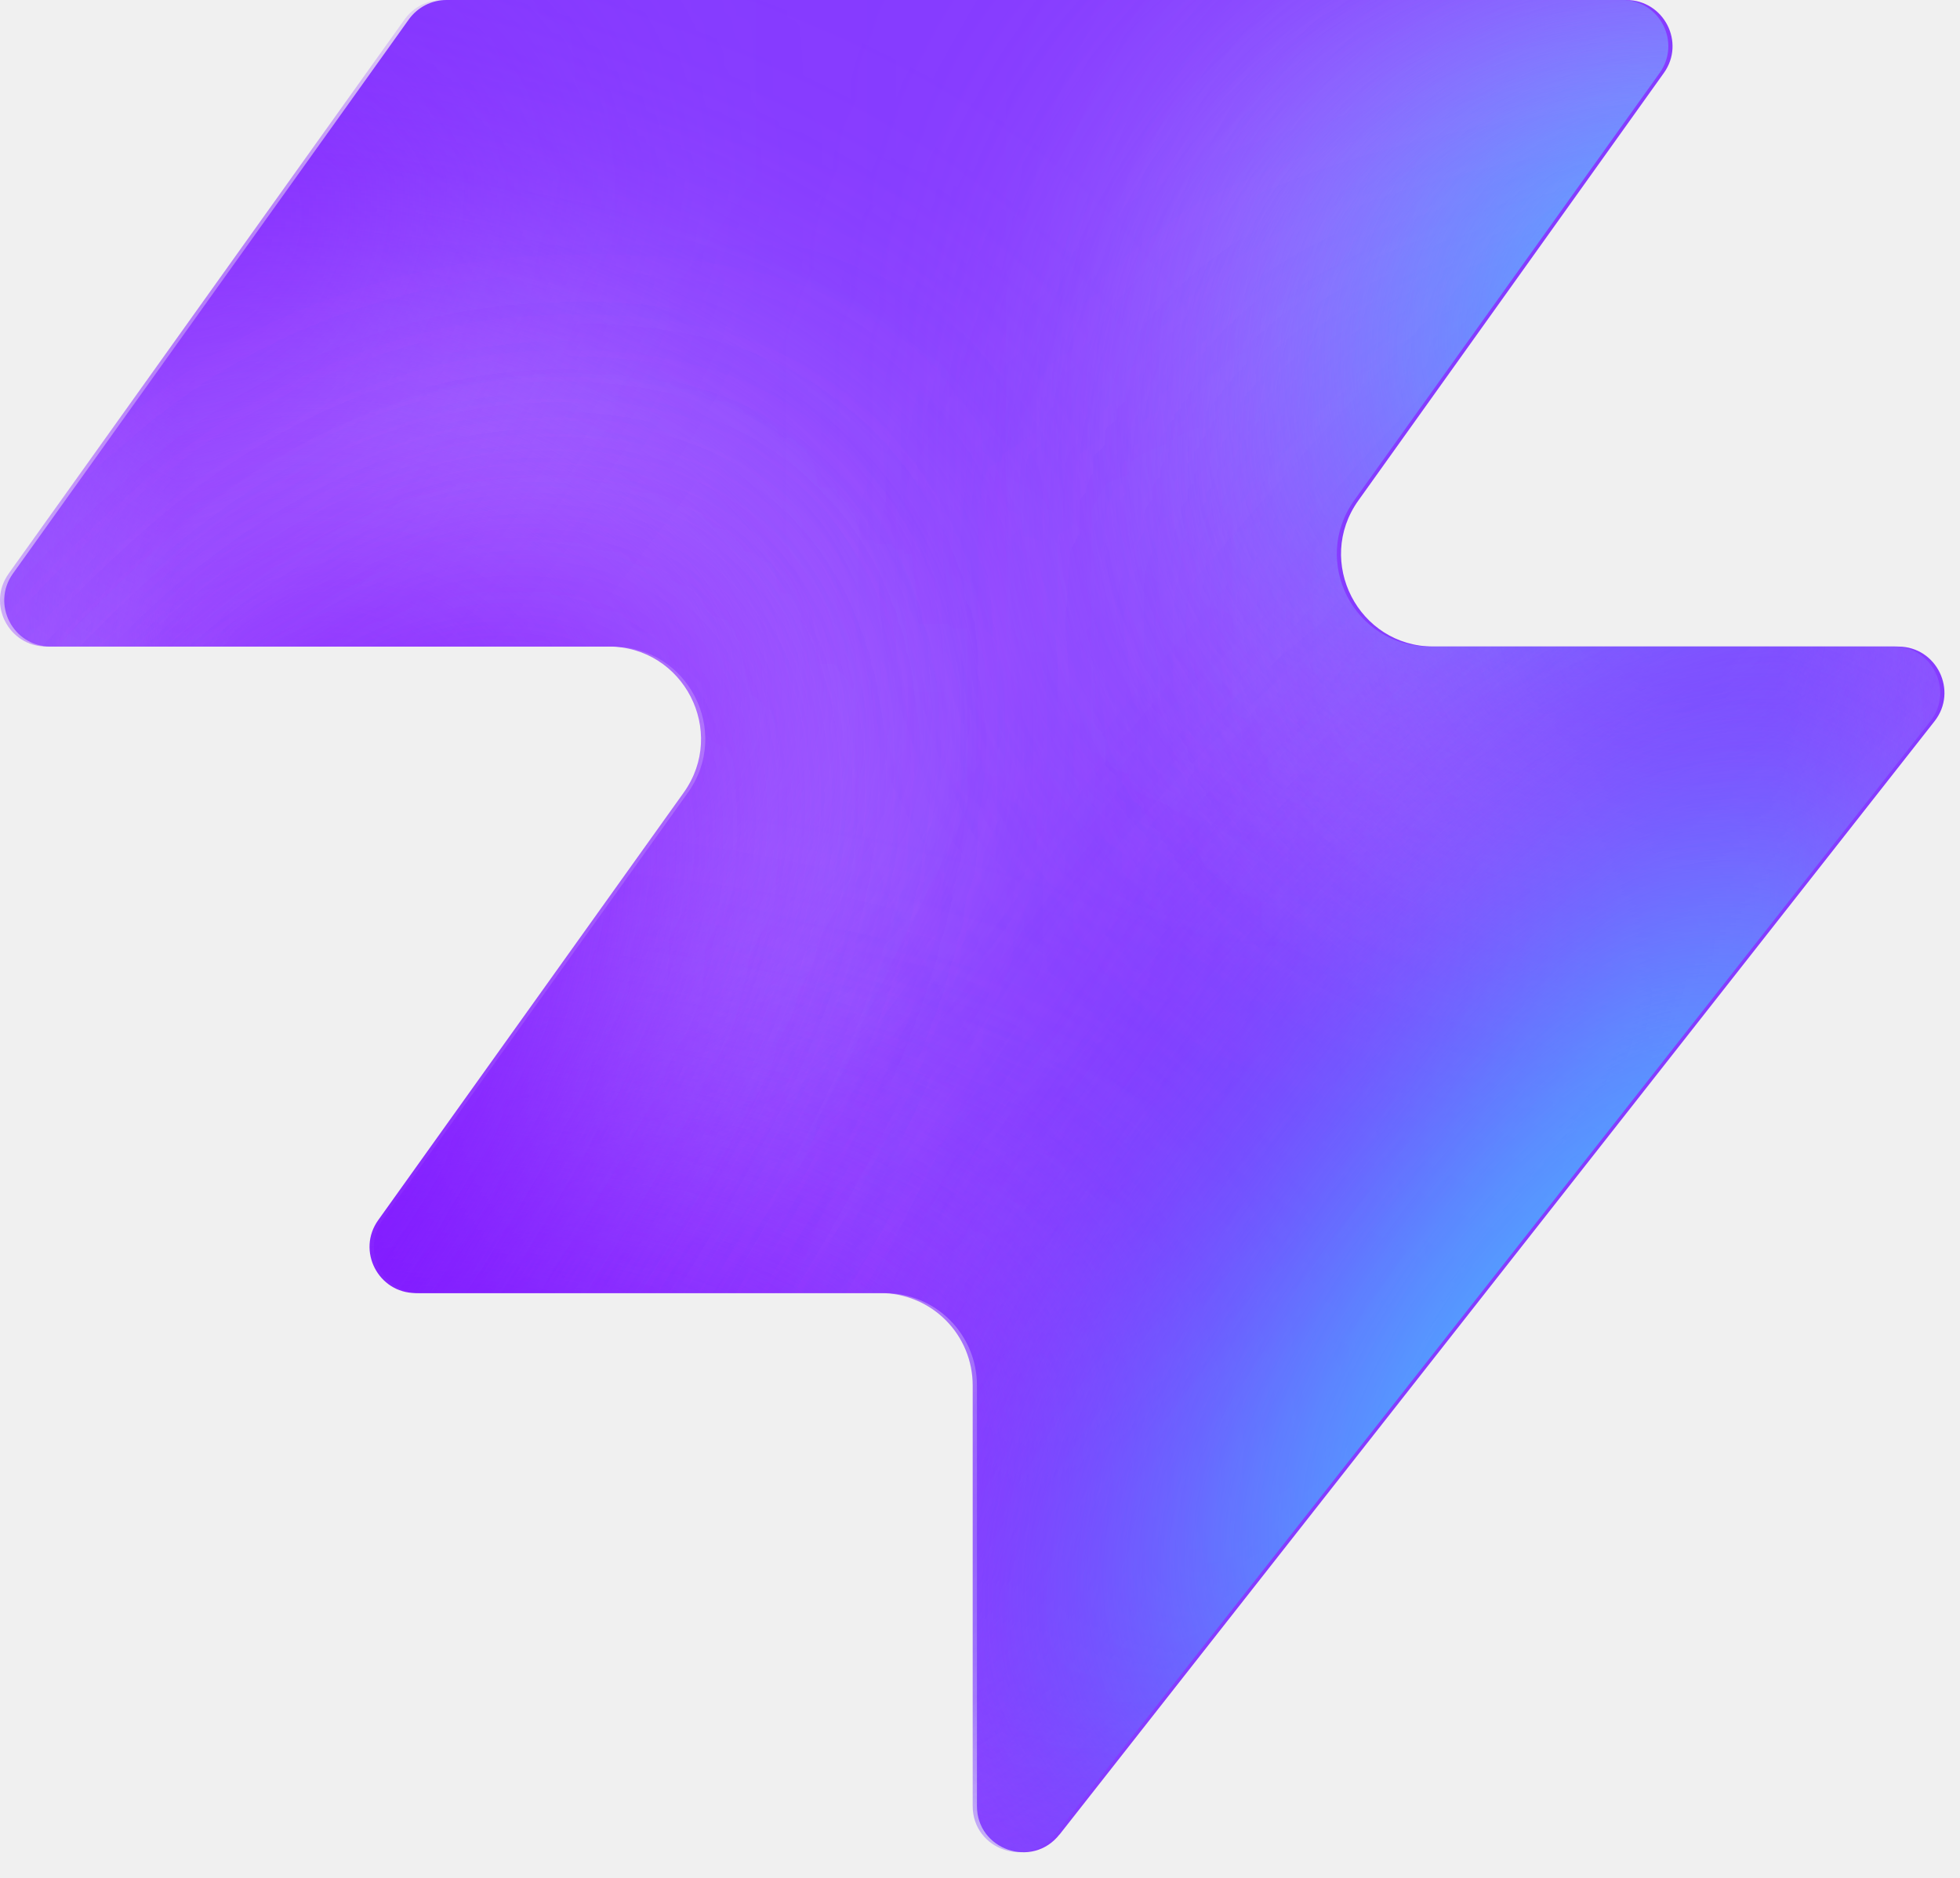
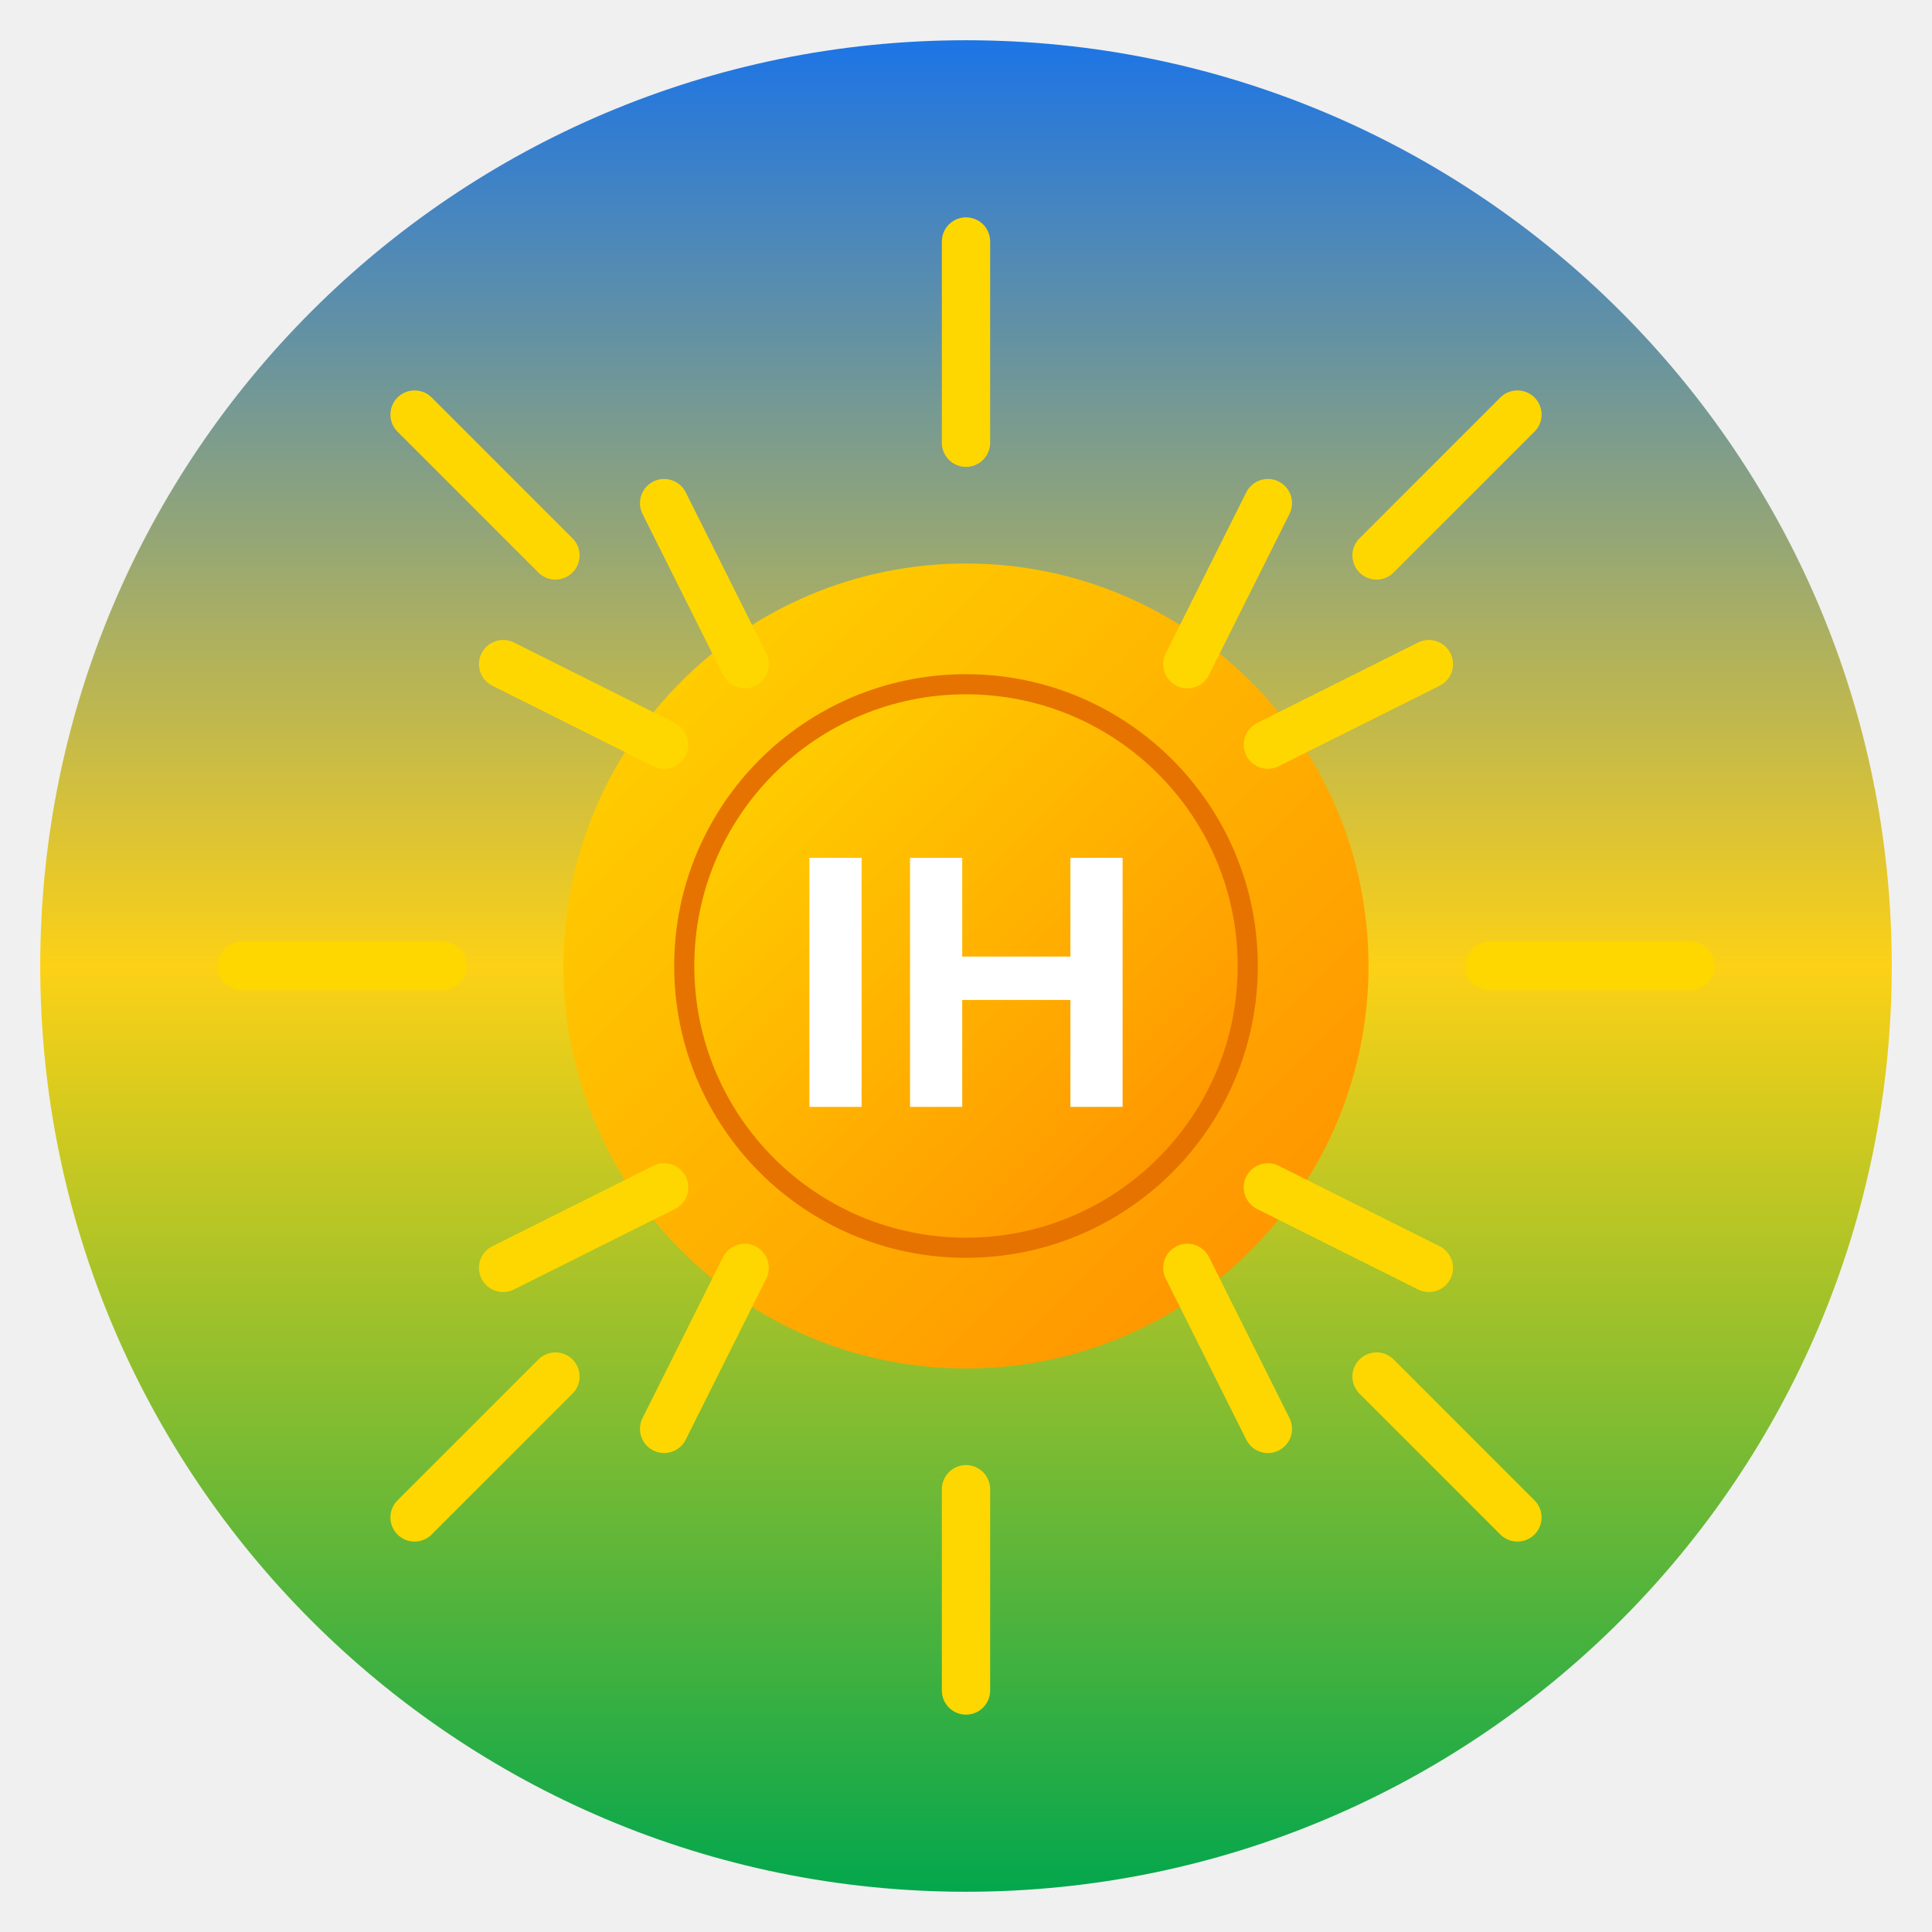
- <svg xmlns="http://www.w3.org/2000/svg" width="48" height="46" fill="none" viewBox="0 0 48 46">
-   <path fill="#863bff" d="M25.946 44.938c-.664.845-2.021.375-2.021-.698V33.937a2.26 2.26 0 0 0-2.262-2.262H10.287c-.92 0-1.456-1.04-.92-1.788l7.48-10.471c1.07-1.497 0-3.578-1.842-3.578H1.237c-.92 0-1.456-1.04-.92-1.788L10.013.474c.214-.297.556-.474.92-.474h28.894c.92 0 1.456 1.04.92 1.788l-7.48 10.471c-1.07 1.498 0 3.579 1.842 3.579h11.377c.943 0 1.473 1.088.89 1.83L25.947 44.94z" style="fill:#863bff;fill:color(display-p3 .525 .23 1);fill-opacity:1" />
-   <mask id="a" width="48" height="46" x="0" y="0" maskUnits="userSpaceOnUse" style="mask-type:alpha">
-     <path fill="#000" d="M25.842 44.938c-.664.844-2.021.375-2.021-.698V33.937a2.26 2.26 0 0 0-2.262-2.262H10.183c-.92 0-1.456-1.04-.92-1.788l7.48-10.471c1.07-1.498 0-3.579-1.842-3.579H1.133c-.92 0-1.456-1.04-.92-1.787L9.91.473c.214-.297.556-.474.92-.474h28.894c.92 0 1.456 1.04.92 1.788l-7.48 10.471c-1.07 1.498 0 3.578 1.842 3.578h11.377c.943 0 1.473 1.088.89 1.832L25.843 44.94z" style="fill:#000;fill-opacity:1" />
-   </mask>
-   <g mask="url(#a)">
-     <g filter="url(#b)">
-       <ellipse cx="5.508" cy="14.704" fill="#ede6ff" rx="5.508" ry="14.704" style="fill:#ede6ff;fill:color(display-p3 .927 .903 1);fill-opacity:1" transform="matrix(.00324 1 1 -.00324 -4.47 31.516)" />
-     </g>
-     <g filter="url(#c)">
-       <ellipse cx="10.399" cy="29.851" fill="#ede6ff" rx="10.399" ry="29.851" style="fill:#ede6ff;fill:color(display-p3 .927 .903 1);fill-opacity:1" transform="matrix(.00324 1 1 -.00324 -39.328 7.883)" />
-     </g>
-     <g filter="url(#d)">
-       <ellipse cx="5.508" cy="30.487" fill="#7e14ff" rx="5.508" ry="30.487" style="fill:#7e14ff;fill:color(display-p3 .492 .077 1);fill-opacity:1" transform="rotate(89.814 -25.913 -14.639)scale(1 -1)" />
-     </g>
-     <g filter="url(#e)">
-       <ellipse cx="5.508" cy="30.599" fill="#7e14ff" rx="5.508" ry="30.599" style="fill:#7e14ff;fill:color(display-p3 .492 .077 1);fill-opacity:1" transform="rotate(89.814 -32.644 -3.334)scale(1 -1)" />
-     </g>
-     <g filter="url(#f)">
-       <ellipse cx="5.508" cy="30.599" fill="#7e14ff" rx="5.508" ry="30.599" style="fill:#7e14ff;fill:color(display-p3 .492 .077 1);fill-opacity:1" transform="matrix(.00324 1 1 -.00324 -34.34 30.47)" />
-     </g>
-     <g filter="url(#g)">
-       <ellipse cx="14.072" cy="22.078" fill="#ede6ff" rx="14.072" ry="22.078" style="fill:#ede6ff;fill:color(display-p3 .927 .903 1);fill-opacity:1" transform="rotate(93.35 24.506 48.493)scale(-1 1)" />
-     </g>
-     <g filter="url(#h)">
-       <ellipse cx="3.47" cy="21.501" fill="#7e14ff" rx="3.47" ry="21.501" style="fill:#7e14ff;fill:color(display-p3 .492 .077 1);fill-opacity:1" transform="rotate(89.009 28.708 47.59)scale(-1 1)" />
-     </g>
-     <g filter="url(#i)">
-       <ellipse cx="3.47" cy="21.501" fill="#7e14ff" rx="3.47" ry="21.501" style="fill:#7e14ff;fill:color(display-p3 .492 .077 1);fill-opacity:1" transform="rotate(89.009 28.708 47.59)scale(-1 1)" />
-     </g>
-     <g filter="url(#j)">
-       <ellipse cx=".387" cy="8.972" fill="#7e14ff" rx="4.407" ry="29.108" style="fill:#7e14ff;fill:color(display-p3 .492 .077 1);fill-opacity:1" transform="rotate(39.51 .387 8.972)" />
-     </g>
-     <g filter="url(#k)">
-       <ellipse cx="47.523" cy="-6.092" fill="#7e14ff" rx="4.407" ry="29.108" style="fill:#7e14ff;fill:color(display-p3 .492 .077 1);fill-opacity:1" transform="rotate(37.892 47.523 -6.092)" />
-     </g>
-     <g filter="url(#l)">
-       <ellipse cx="41.412" cy="6.333" fill="#47bfff" rx="5.971" ry="9.665" style="fill:#47bfff;fill:color(display-p3 .28 .748 1);fill-opacity:1" transform="rotate(37.892 41.412 6.333)" />
-     </g>
-     <g filter="url(#m)">
-       <ellipse cx="-1.879" cy="38.332" fill="#7e14ff" rx="4.407" ry="29.108" style="fill:#7e14ff;fill:color(display-p3 .492 .077 1);fill-opacity:1" transform="rotate(37.892 -1.88 38.332)" />
-     </g>
-     <g filter="url(#n)">
-       <ellipse cx="-1.879" cy="38.332" fill="#7e14ff" rx="4.407" ry="29.108" style="fill:#7e14ff;fill:color(display-p3 .492 .077 1);fill-opacity:1" transform="rotate(37.892 -1.88 38.332)" />
-     </g>
-     <g filter="url(#o)">
-       <ellipse cx="35.651" cy="29.907" fill="#7e14ff" rx="4.407" ry="29.108" style="fill:#7e14ff;fill:color(display-p3 .492 .077 1);fill-opacity:1" transform="rotate(37.892 35.651 29.907)" />
-     </g>
-     <g filter="url(#p)">
-       <ellipse cx="38.418" cy="32.4" fill="#47bfff" rx="5.971" ry="15.297" style="fill:#47bfff;fill:color(display-p3 .28 .748 1);fill-opacity:1" transform="rotate(37.892 38.418 32.4)" />
-     </g>
+ <svg xmlns="http://www.w3.org/2000/svg" width="48" height="48" viewBox="0 0 48 48">
+   <defs>
+     <linearGradient id="bg" x1="0" y1="0" x2="0" y2="1">
+       <stop offset="0%" stop-color="#1a73e8" />
+       <stop offset="50%" stop-color="#fcd116" />
+       <stop offset="100%" stop-color="#00a64e" />
+     </linearGradient>
+     <linearGradient id="sun" x1="0" y1="0" x2="1" y2="1">
+       <stop offset="0%" stop-color="#ffd700" />
+       <stop offset="100%" stop-color="#ff8c00" />
+     </linearGradient>
+   </defs>
+   <circle cx="24" cy="24" r="23" fill="url(#bg)" />
+   <circle cx="24" cy="24" r="10" fill="url(#sun)" />
+   <g stroke="#ffd700" stroke-width="1.2" stroke-linecap="round">
+     <line x1="24" y1="6" x2="24" y2="11" />
+     <line x1="24" y1="37" x2="24" y2="42" />
+     <line x1="6" y1="24" x2="11" y2="24" />
+     <line x1="37" y1="24" x2="42" y2="24" />
+     <line x1="10.3" y1="10.3" x2="13.8" y2="13.8" />
+     <line x1="34.2" y1="34.2" x2="37.7" y2="37.7" />
+     <line x1="10.3" y1="37.7" x2="13.8" y2="34.2" />
+     <line x1="34.2" y1="13.8" x2="37.7" y2="10.3" />
+     <line x1="12.5" y1="16.5" x2="16.5" y2="18.5" />
+     <line x1="31.5" y1="29.5" x2="35.5" y2="31.5" />
+     <line x1="12.5" y1="31.5" x2="16.5" y2="29.5" />
+     <line x1="31.5" y1="18.5" x2="35.5" y2="16.5" />
+     <line x1="16.5" y1="12.5" x2="18.5" y2="16.5" />
+     <line x1="29.5" y1="31.5" x2="31.5" y2="35.5" />
+     <line x1="16.5" y1="35.5" x2="18.5" y2="31.5" />
+     <line x1="29.5" y1="16.5" x2="31.5" y2="12.5" />
  </g>
-   <defs>
-     <filter id="b" width="60.045" height="41.654" x="-19.77" y="16.149" color-interpolation-filters="sRGB" filterUnits="userSpaceOnUse">
-       <feFlood flood-opacity="0" result="BackgroundImageFix" />
-       <feBlend in="SourceGraphic" in2="BackgroundImageFix" result="shape" />
-       <feGaussianBlur result="effect1_foregroundBlur_2002_17158" stdDeviation="7.659" />
-     </filter>
-     <filter id="c" width="90.34" height="51.437" x="-54.613" y="-7.533" color-interpolation-filters="sRGB" filterUnits="userSpaceOnUse">
-       <feFlood flood-opacity="0" result="BackgroundImageFix" />
-       <feBlend in="SourceGraphic" in2="BackgroundImageFix" result="shape" />
-       <feGaussianBlur result="effect1_foregroundBlur_2002_17158" stdDeviation="7.659" />
-     </filter>
-     <filter id="d" width="79.355" height="29.4" x="-49.64" y="2.03" color-interpolation-filters="sRGB" filterUnits="userSpaceOnUse">
-       <feFlood flood-opacity="0" result="BackgroundImageFix" />
-       <feBlend in="SourceGraphic" in2="BackgroundImageFix" result="shape" />
-       <feGaussianBlur result="effect1_foregroundBlur_2002_17158" stdDeviation="4.596" />
-     </filter>
-     <filter id="e" width="79.579" height="29.4" x="-45.045" y="20.029" color-interpolation-filters="sRGB" filterUnits="userSpaceOnUse">
-       <feFlood flood-opacity="0" result="BackgroundImageFix" />
-       <feBlend in="SourceGraphic" in2="BackgroundImageFix" result="shape" />
-       <feGaussianBlur result="effect1_foregroundBlur_2002_17158" stdDeviation="4.596" />
-     </filter>
-     <filter id="f" width="79.579" height="29.4" x="-43.513" y="21.178" color-interpolation-filters="sRGB" filterUnits="userSpaceOnUse">
-       <feFlood flood-opacity="0" result="BackgroundImageFix" />
-       <feBlend in="SourceGraphic" in2="BackgroundImageFix" result="shape" />
-       <feGaussianBlur result="effect1_foregroundBlur_2002_17158" stdDeviation="4.596" />
-     </filter>
-     <filter id="g" width="74.749" height="58.852" x="15.756" y="-17.901" color-interpolation-filters="sRGB" filterUnits="userSpaceOnUse">
-       <feFlood flood-opacity="0" result="BackgroundImageFix" />
-       <feBlend in="SourceGraphic" in2="BackgroundImageFix" result="shape" />
-       <feGaussianBlur result="effect1_foregroundBlur_2002_17158" stdDeviation="7.659" />
-     </filter>
-     <filter id="h" width="61.377" height="25.362" x="23.548" y="2.284" color-interpolation-filters="sRGB" filterUnits="userSpaceOnUse">
-       <feFlood flood-opacity="0" result="BackgroundImageFix" />
-       <feBlend in="SourceGraphic" in2="BackgroundImageFix" result="shape" />
-       <feGaussianBlur result="effect1_foregroundBlur_2002_17158" stdDeviation="4.596" />
-     </filter>
-     <filter id="i" width="61.377" height="25.362" x="23.548" y="2.284" color-interpolation-filters="sRGB" filterUnits="userSpaceOnUse">
-       <feFlood flood-opacity="0" result="BackgroundImageFix" />
-       <feBlend in="SourceGraphic" in2="BackgroundImageFix" result="shape" />
-       <feGaussianBlur result="effect1_foregroundBlur_2002_17158" stdDeviation="4.596" />
-     </filter>
-     <filter id="j" width="56.045" height="63.649" x="-27.636" y="-22.853" color-interpolation-filters="sRGB" filterUnits="userSpaceOnUse">
-       <feFlood flood-opacity="0" result="BackgroundImageFix" />
-       <feBlend in="SourceGraphic" in2="BackgroundImageFix" result="shape" />
-       <feGaussianBlur result="effect1_foregroundBlur_2002_17158" stdDeviation="4.596" />
-     </filter>
-     <filter id="k" width="54.814" height="64.646" x="20.116" y="-38.415" color-interpolation-filters="sRGB" filterUnits="userSpaceOnUse">
-       <feFlood flood-opacity="0" result="BackgroundImageFix" />
-       <feBlend in="SourceGraphic" in2="BackgroundImageFix" result="shape" />
-       <feGaussianBlur result="effect1_foregroundBlur_2002_17158" stdDeviation="4.596" />
-     </filter>
-     <filter id="l" width="33.541" height="35.313" x="24.641" y="-11.323" color-interpolation-filters="sRGB" filterUnits="userSpaceOnUse">
-       <feFlood flood-opacity="0" result="BackgroundImageFix" />
-       <feBlend in="SourceGraphic" in2="BackgroundImageFix" result="shape" />
-       <feGaussianBlur result="effect1_foregroundBlur_2002_17158" stdDeviation="4.596" />
-     </filter>
-     <filter id="m" width="54.814" height="64.646" x="-29.286" y="6.009" color-interpolation-filters="sRGB" filterUnits="userSpaceOnUse">
-       <feFlood flood-opacity="0" result="BackgroundImageFix" />
-       <feBlend in="SourceGraphic" in2="BackgroundImageFix" result="shape" />
-       <feGaussianBlur result="effect1_foregroundBlur_2002_17158" stdDeviation="4.596" />
-     </filter>
-     <filter id="n" width="54.814" height="64.646" x="-29.286" y="6.009" color-interpolation-filters="sRGB" filterUnits="userSpaceOnUse">
-       <feFlood flood-opacity="0" result="BackgroundImageFix" />
-       <feBlend in="SourceGraphic" in2="BackgroundImageFix" result="shape" />
-       <feGaussianBlur result="effect1_foregroundBlur_2002_17158" stdDeviation="4.596" />
-     </filter>
-     <filter id="o" width="54.814" height="64.646" x="8.244" y="-2.416" color-interpolation-filters="sRGB" filterUnits="userSpaceOnUse">
-       <feFlood flood-opacity="0" result="BackgroundImageFix" />
-       <feBlend in="SourceGraphic" in2="BackgroundImageFix" result="shape" />
-       <feGaussianBlur result="effect1_foregroundBlur_2002_17158" stdDeviation="4.596" />
-     </filter>
-     <filter id="p" width="39.409" height="43.623" x="18.713" y="10.588" color-interpolation-filters="sRGB" filterUnits="userSpaceOnUse">
-       <feFlood flood-opacity="0" result="BackgroundImageFix" />
-       <feBlend in="SourceGraphic" in2="BackgroundImageFix" result="shape" />
-       <feGaussianBlur result="effect1_foregroundBlur_2002_17158" stdDeviation="4.596" />
-     </filter>
-   </defs>
+   <circle cx="24" cy="24" r="7" fill="url(#sun)" stroke="#e67300" stroke-width="0.5" />
+   <text x="24" y="27.5" text-anchor="middle" font-family="Arial,Helvetica,sans-serif" font-weight="bold" font-size="9" fill="#fff">IH</text>
</svg>
